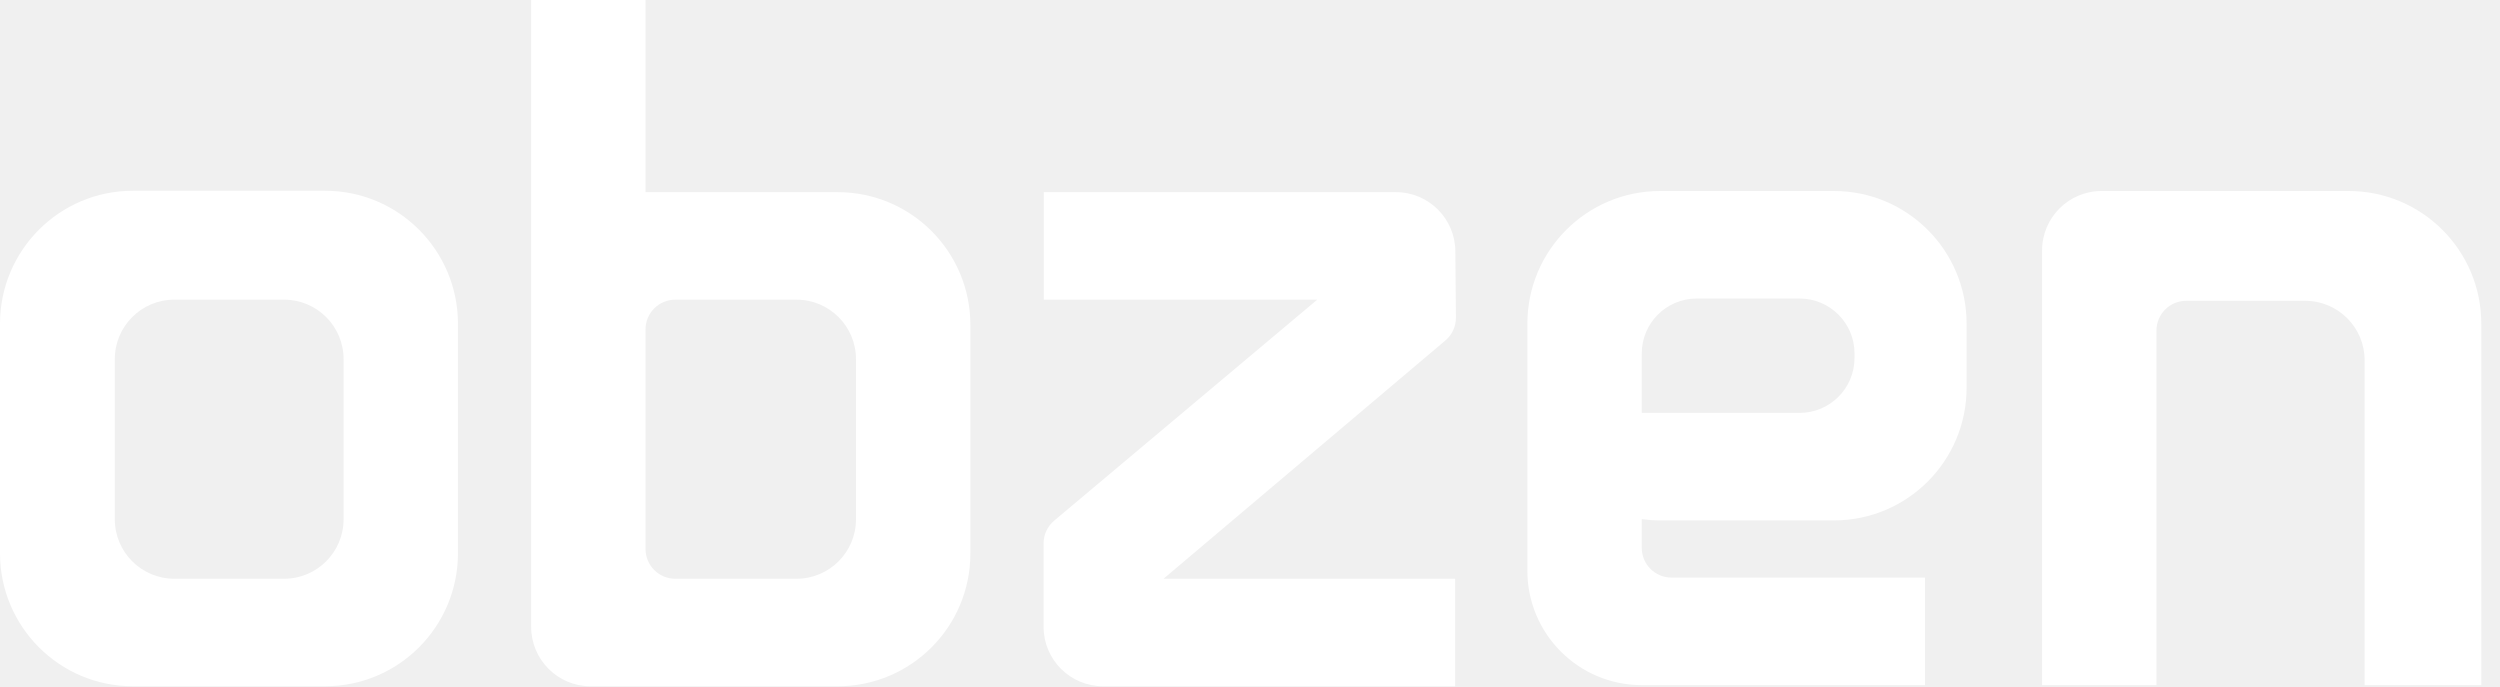
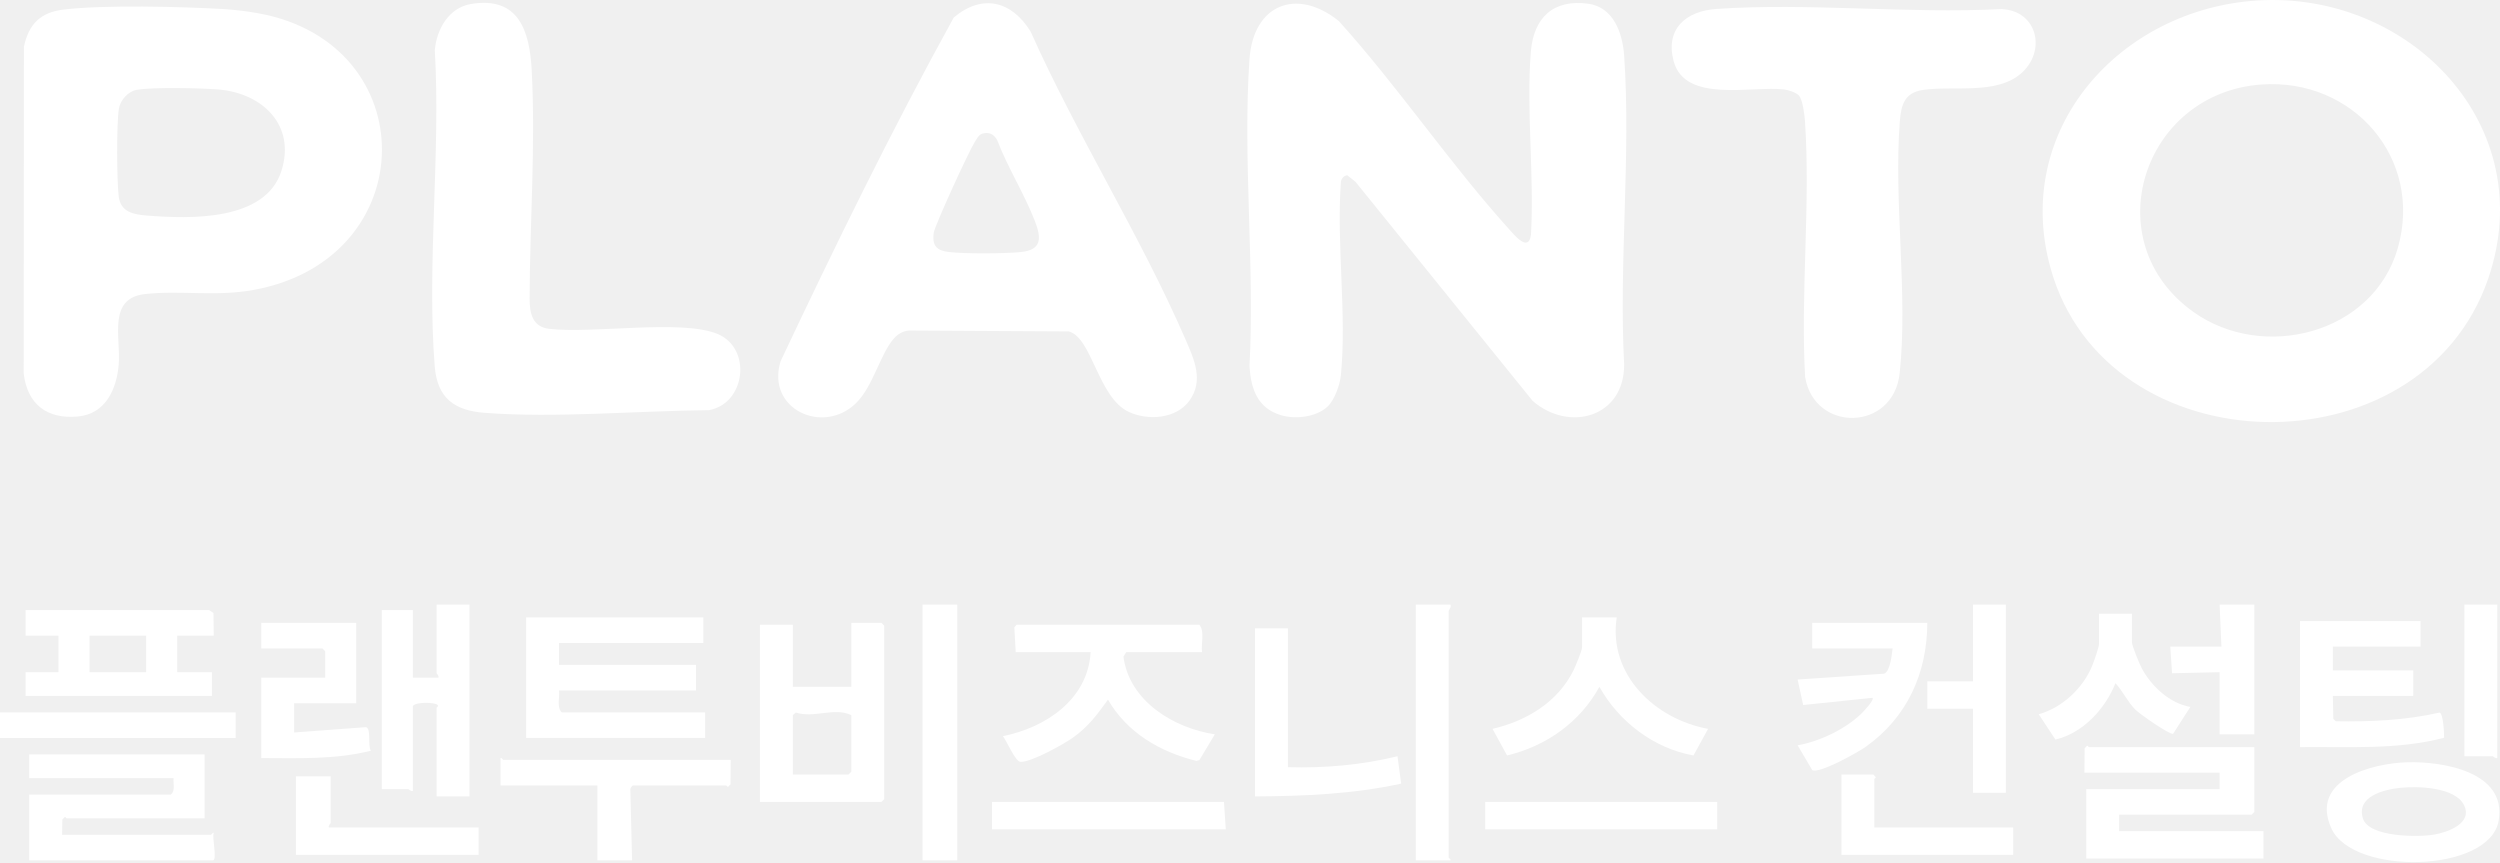
- <svg xmlns="http://www.w3.org/2000/svg" width="102" height="28" viewBox="0 0 102 28" fill="none">
-   <path d="M13.266 7.783H5.419C2.427 7.783 0 10.214 0 13.211V22.571C0 25.569 2.426 27.999 5.419 27.999H13.266C16.259 27.999 18.685 25.569 18.685 22.571V13.211C18.684 10.214 16.259 7.783 13.266 7.783ZM14.018 21.186C14.018 22.526 12.931 23.613 11.591 23.613H7.111C5.771 23.613 4.684 22.526 4.684 21.186V14.652C4.684 13.312 5.771 12.226 7.111 12.226H11.591C12.931 12.226 14.018 13.312 14.018 14.652V21.186Z" fill="white" />
-   <path d="M34.178 7.84H26.338V0H21.671V10.267V23.613V25.573C21.671 26.914 22.757 28 24.098 28H34.178C37.167 28 39.591 25.576 39.591 22.587V13.253C39.591 10.264 37.167 7.84 34.178 7.84ZM34.924 21.187C34.924 22.527 33.838 23.613 32.498 23.613H27.551C26.881 23.613 26.338 23.07 26.338 22.4V13.44C26.338 12.77 26.881 12.227 27.551 12.227H32.498C33.838 12.227 34.924 13.313 34.924 14.653V21.187Z" fill="white" />
-   <path d="M59.378 10.267C59.378 8.926 58.292 7.84 56.952 7.84H54.712H42.587V12.226H53.744L43.011 21.242C42.737 21.473 42.578 21.813 42.578 22.171V25.572C42.578 26.913 43.664 27.999 45.005 27.999H47.245H59.369V23.612H47.472L58.972 13.891C59.248 13.657 59.405 13.314 59.402 12.954L59.378 10.267Z" fill="white" />
-   <path d="M66.984 22.353V21.181C67.229 21.214 67.477 21.233 67.731 21.233H74.824C77.814 21.233 80.237 18.809 80.237 15.82V13.206C80.237 10.217 77.814 7.793 74.824 7.793H67.731C64.741 7.793 62.317 10.217 62.317 13.206V14.513V23.286C62.317 25.863 64.407 27.953 66.984 27.953H78.54V23.566H68.197C67.527 23.566 66.984 23.023 66.984 22.353ZM66.984 14.42C66.984 13.183 67.987 12.18 69.224 12.18H73.424C74.661 12.18 75.664 13.183 75.664 14.42V14.606C75.664 15.843 74.661 16.846 73.424 16.846H66.984V14.42Z" fill="white" />
-   <path d="M95.824 7.793H85.744C84.404 7.793 83.317 8.879 83.317 10.22V27.953H87.984V13.486C87.984 12.816 88.527 12.273 89.197 12.273H94.051C95.391 12.273 96.477 13.359 96.477 14.7V27.953H101.237V13.206C101.237 10.217 98.814 7.793 95.824 7.793Z" fill="white" />
+ <svg xmlns="http://www.w3.org/2000/svg" id="Layer_2" data-name="Layer 2" viewBox="0 0 1368.49 471.91">
+   <defs>
+     <style>
+       .cls-1 {
+         fill: #fff;
+       }
+     </style>
+   </defs>
+   <g id="Layer_1-2" data-name="Layer 1">
+     <path class="cls-1" d="M726.66,222.61c-6.2,5.77-17.65,7.02-25.47,4.66-12.9-3.89-16.43-14.42-17.23-26.77,2.96-54.9-3.77-113.64,0-168.09,2.1-30.23,26.05-39.35,48.94-20.85,32.51,36.03,60.77,78.02,93.13,113.87,3.19,3.53,10.71,12.8,12.02,3.07,1.85-32.49-2.62-67.95-.08-100.08,1.48-18.67,12.24-29.01,31.45-26.38,13.88,1.9,18.79,16.25,19.63,28.37,3.8,54.77-2.96,113.85,0,169.08.15,28.96-30.11,37.27-50.06,19.98l-97.03-119.98-4.46-3.56c-2.32.32-3.56,2.23-3.55,4.48-2.36,33.64,3.32,71.96.04,105.04-.51,5.19-3.5,13.59-7.34,17.16h0Z" />
+     <path class="cls-1" d="M1235.8.26c83.35-5.17,154.96,68.6,126.24,152.24-36.91,107.5-209.05,103.71-239.53-5.54-21.31-76.37,38.18-142.05,113.29-146.7h0ZM1237.8,46.26c-65.13,4.78-91.1,86.06-37.11,124.52,38.18,27.2,98.32,11.99,111.81-34.82,14.19-49.24-24.54-93.37-74.69-89.69h0Z" />
+     <path class="cls-1" d="M34.78,5.24c22.32-2.69,64.53-1.61,87.71-.27,5.56.32,13.22,1.27,18.74,2.26,91.22,16.43,90.37,134.24-2.04,151.41-20.94,3.89-39.86.18-59.69,2.31-20.76,2.23-13.31,23.75-14.51,38.49-1.11,13.64-7.22,27.18-22.44,28.56-16.85,1.53-27.56-6.7-29.58-23.5l.12-178.95c2.67-12.35,9-18.78,21.69-20.31ZM74.74,49.2c-4.68.85-8.96,5.73-9.67,10.33-1.32,8.53-1.15,39.08-.09,47.96,1.03,8.59,8.07,9.93,15.49,10.51,23.62,1.86,64.82,3.16,73.59-24.48,7.97-25.11-10.53-42.58-34.57-44.54-9.61-.78-35.98-1.37-44.75.22h0Z" />
+     <path class="cls-1" d="M468.65,220.61c-18.05,17.79-49.45,3.34-41.36-22.86,29.93-63.4,60.94-126.84,94.81-188.19,15.71-13.18,31.73-9.01,42.06,7.73,25.32,56.71,60.08,111.6,84.69,168.31,4.8,11.06,10.29,22.72,2.14,33.85-7.24,9.88-22.59,10.89-33.04,6.05-16.9-7.81-20.14-40.74-32.92-44.08l-87.55-.49c-3.08.29-5.85,1.82-7.92,4.08-7.69,8.42-11.47,26.28-20.91,35.59h0ZM537.71,73.16c-2.06.62-3.18,3.12-4.24,4.77-3.03,4.68-21.89,45.68-22.38,49.62-.87,6.93,1.56,9.63,8.41,10.41,9.07,1.03,29.81.9,39.04.04,11.92-1.11,11.55-7.69,7.94-17.02-5.68-14.71-14.98-29.44-20.65-44.35-1.8-3.17-4.47-4.56-8.12-3.47h0Z" />
+     <path class="cls-1" d="M984.69,52.27c-1.59-1.72-5.8-3.04-8.19-3.31-17.88-2.04-54.29,7.65-60.39-15.61-4.6-17.56,6.79-27.28,23.34-28.44,50.5-3.52,105.1,2.72,156.03.06,19.98.75,24.99,23.31,10.53,35.49-13.63,11.49-36.87,6.36-53.25,8.75-10.13,1.48-12.07,7.93-12.8,17.2-3.43,43.91,4.56,94.72-.09,137.91-3.44,31.94-46.73,32.57-51.76,2.01-2.57-45.74,3.03-94.55-.07-139.93-.24-3.44-1.21-11.84-3.35-14.15v.02Z" />
+     <path class="cls-1" d="M257.74,2.2c26.16-4.42,32.17,14.69,33.31,36.21,2.2,41.36-1.05,83.77-1.14,125.05-.02,7.97,1.54,15.44,10.57,16.52,23.89,2.86,72.39-5.36,92.21,2.79,19.06,7.83,15.51,38.14-4.63,41.75-39.25.35-83.56,4.4-122.6,1.48-16.81-1.26-26.12-8.11-27.5-25.5-4.38-55.57,3.34-116.85.05-173.02.98-11.4,7.6-23.23,19.72-25.28h.01Z" />
+     <path class="cls-1" d="M385,337.96v14h-79v12h75v14h-75c.52,3.86-1.43,9.1,1.5,12h78.5v14h-98v-66h97Z" />
+     <path class="cls-1" d="M416,438.96v-97h18v34h32v-35h16.5l1.5,1.5v95l-1.5,1.5h-66.5ZM434,423.96h30.5l1.5-1.5v-31c-9.26-4.49-20.46,1.87-30.37-1.43l-1.63,1.43v32.5Z" />
+     <path class="cls-1" d="M1234,408.96v35.5l-1.5,1.5h-72.5v9h79v15h-97v-38h73v-9h-74l.12-13.38,1.38-1.39c.41-.03.75.77,1,.77h90.5Z" />
+     <path class="cls-1" d="M112,412.96v35H36.5c-.25,0-.59-.81-1-.77l-1.38,1.39-.12,8.38h81.5c.21,0,1.13-1.49,1.49-1-1.03,2.49,2.1,15-.49,15H16v-36h77.5c2.61-2.13,1.22-5.98,1.5-9H16v-13h96Z" />
+     <path class="cls-1" d="M658,356.96h-41.5l-1.53,2.48c3.18,24.35,27.43,39.1,50.03,42.53l-8.46,14.1-1.6.45c-19.9-4.87-38.03-15.48-48.44-33.54-5.95,8.26-10.76,14.8-19.19,20.8-5.11,3.63-23.21,13.73-28.81,13.23-2.75-.25-7.4-11.36-9.5-14.03,23.41-4.74,46.56-20.1,48-46.01h-41l-.76-13.54,1.26-1.46h100c3.11,3.76.84,10.26,1.5,15h0Z" />
+     <path class="cls-1" d="M257,330.96v105h-18v-48.5c0-.25,1.18-.8.58-1.51-1.06-1.55-11.94-1.88-13.58.51v46.5c-1.08.37-2.19-1-2.5-1h-14.5v-98h17v37h14c.37-1.08-1-2.19-1-2.5v-37.5h18Z" />
+     <path class="cls-1" d="M1325,339.96v14h-48v13h44v14h-44l.25,12.55,1.39,1.31c18.97.31,38.25-.53,56.78-4.76,2.02.5,2.55,11.43,2.45,13.78-25.62,6.76-52.56,4.82-78.87,5.13v-69h66,0Z" />
+     <path class="cls-1" d="M117,347.96h-20v20h19v13H14v-13h18v-20H14v-14h100.5l2.36,1.64.14,12.36ZM80,347.96h-31v20h31v-20Z" />
+     <path class="cls-1" d="M1317.79,417.26c19.25-.52,54.56,5.11,49.97,31.97-4.91,28.7-79.91,30.26-91.63,4.11-11.95-26.65,22.55-35.56,41.66-36.08ZM1313.8,431.26c-8.87.95-24.11,4.65-20.34,16.76,3.21,10.33,30.24,10.32,38.95,8.84,7.48-1.27,21.3-6.19,16.37-16.16s-25.69-10.44-34.97-9.44h-.01Z" />
+     <path class="cls-1" d="M1055,340.96c-.1,27.68-11.07,51.71-33.68,67.82-4.13,2.94-25.69,15.05-29.32,12.75l-7.99-13.55c12.01-2.12,25.59-8.61,34.52-16.98,1.14-1.07,7.65-7.83,6.47-9.02l-37.95,3.94-3.05-13.94,47.31-3.2c3.35-.99,4.29-10.52,4.69-13.81h-44v-14h63Z" />
+     <path class="cls-1" d="M195,340.96v44h-34v16l39.36-2.92c3.01.94.79,9.94,2.65,12.91-19.63,4.93-39.91,4.04-60.01,4.01v-44h35v-14.5l-1.5-1.5h-33.5v-14h52Z" />
+     <path class="cls-1" d="M885,337.96c-4.85,31.23,20.89,55.7,50,61.01l-7.99,14.56c-21.72-3.86-40.76-18.44-51.51-37.55-10.6,19.34-29.13,32.45-50.54,37.55l-7.96-14.56c18.53-4.27,35.84-14.68,44.37-32.14,1.02-2.08,4.63-10.77,4.63-12.37v-16.5h19Z" />
+     <rect class="cls-1" x="505" y="330.96" width="19" height="140" />
+     <path class="cls-1" d="M705,343.96v76c20.18.57,40.41-1.2,59.99-6l2.01,14.99c-26.25,5.74-53.2,6.85-80,7.01v-92h18,0Z" />
+     <path class="cls-1" d="M794,330.96c.58,1.4-1,3-1,3.5v135c0,.3,1.27.77,1,1.5h-19v-140h19Z" />
+     <path class="cls-1" d="M400,415.96l-.12,13.38-1.38,1.39c-.41.03-.75-.77-1-.77h-51c-.43,0-1.68,1.57-1.45,2.4l.95,38.6h-19v-41h-53v-15c.73-.27,1.2,1,1.5,1h124.5Z" />
+     <polygon class="cls-1" points="1098 330.96 1098 433.96 1080 433.96 1080 387.96 1055 387.96 1055 372.96 1080 372.96 1080 330.96 1098 330.96" />
+     <path class="cls-1" d="M1167,335.96v15.5c0,2.03,4.19,12.13,5.48,14.52,5.3,9.8,15.3,19.06,26.51,20.99l-9.48,14.76c-2.4.2-18.1-10.8-20.56-13.22-4.27-4.21-6.91-10.16-10.95-14.54-5.68,14.18-17.85,27.32-32.87,30.87l-9.14-13.86c12.78-3.56,24.1-14.13,29.18-26.33.94-2.27,3.82-10.32,3.82-12.18v-16.5h18.01Z" />
+     <path class="cls-1" d="M181,424.96v25.5c0,.31-1.37,1.42-1,2.5h82v15h-100v-43h19Z" />
+     <path class="cls-1" d="M1026,452.96h76v15h-94v-44h17.5l1.28,1.5c.03.41-.78.75-.78,1v26.5Z" />
+     <polygon class="cls-1" points="670 438.96 671 453.96 543 453.96 543 438.96 670 438.96" />
+     <rect class="cls-1" x="813" y="438.96" width="127" height="15" />
+     <rect class="cls-1" y="389.96" width="129" height="14" />
+     <polygon class="cls-1" points="1234 330.96 1234 401.96 1215 401.96 1215 367.96 1188.97 368.54 1188 353.96 1216 353.96 1215 330.96 1234 330.96" />
+     <path class="cls-1" d="M1367,330.96v84c-1.08.37-2.19-1-2.5-1h-15.5v-83h18Z" />
+   </g>
</svg>
